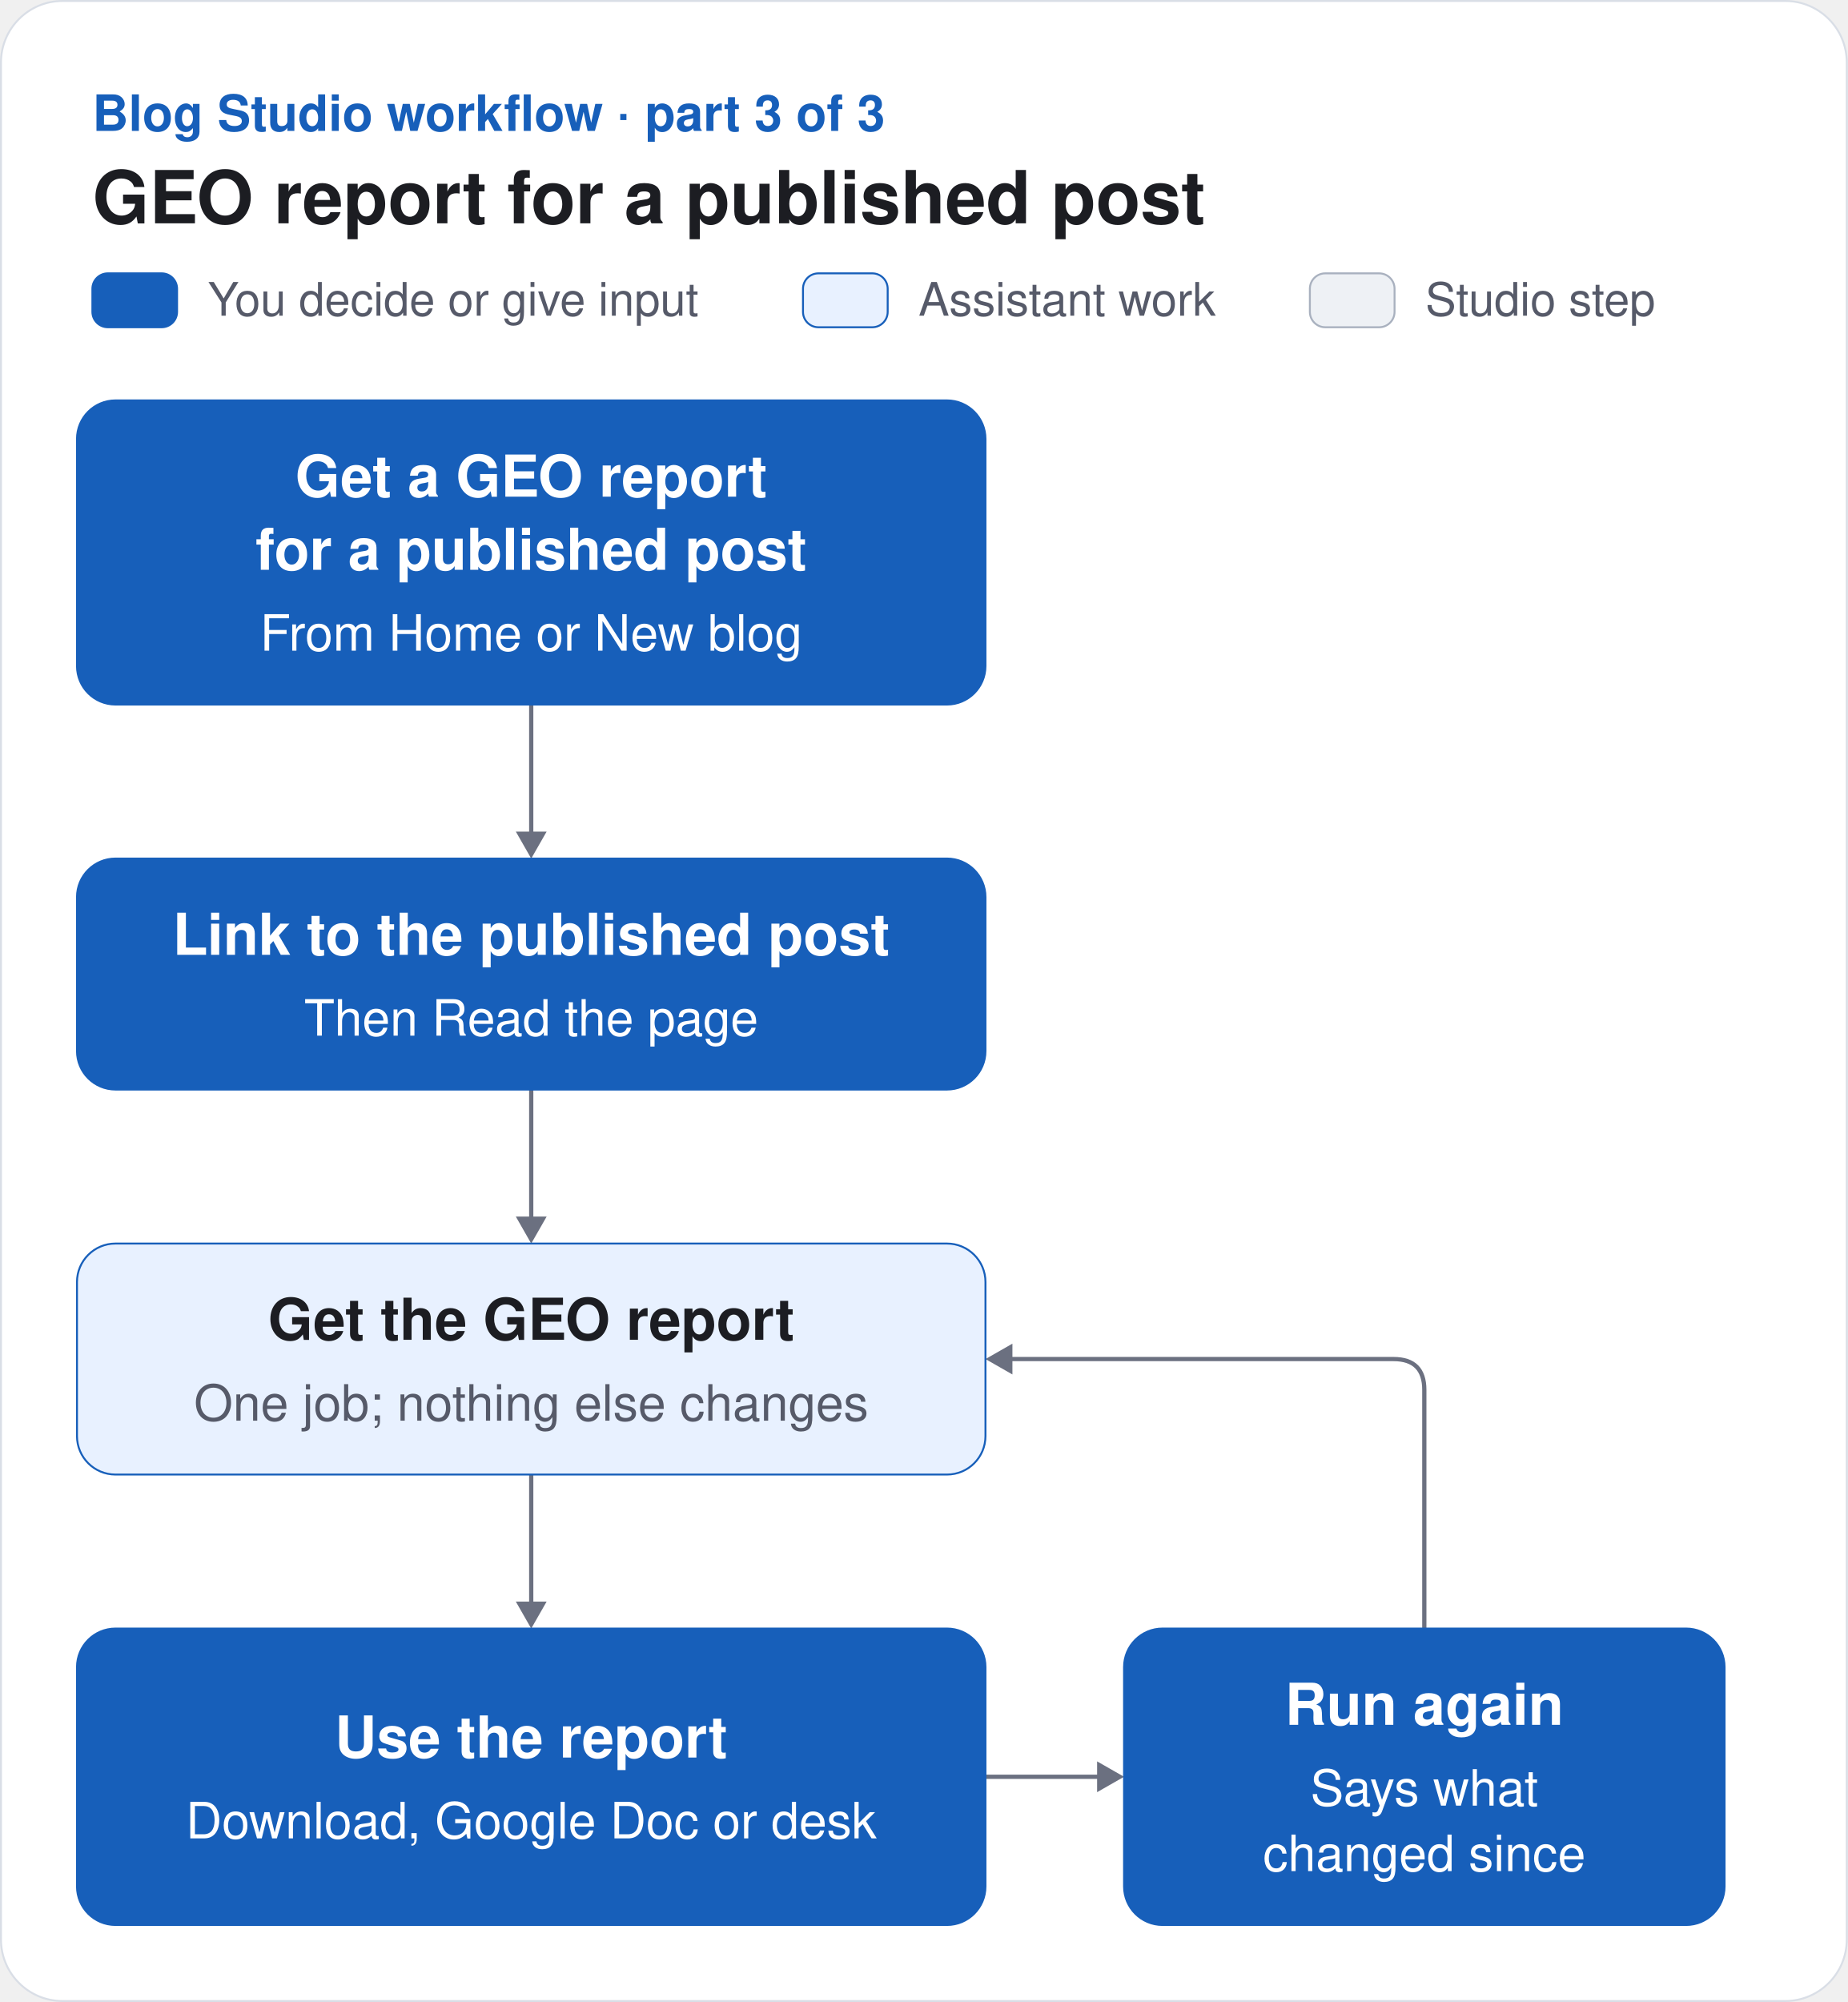
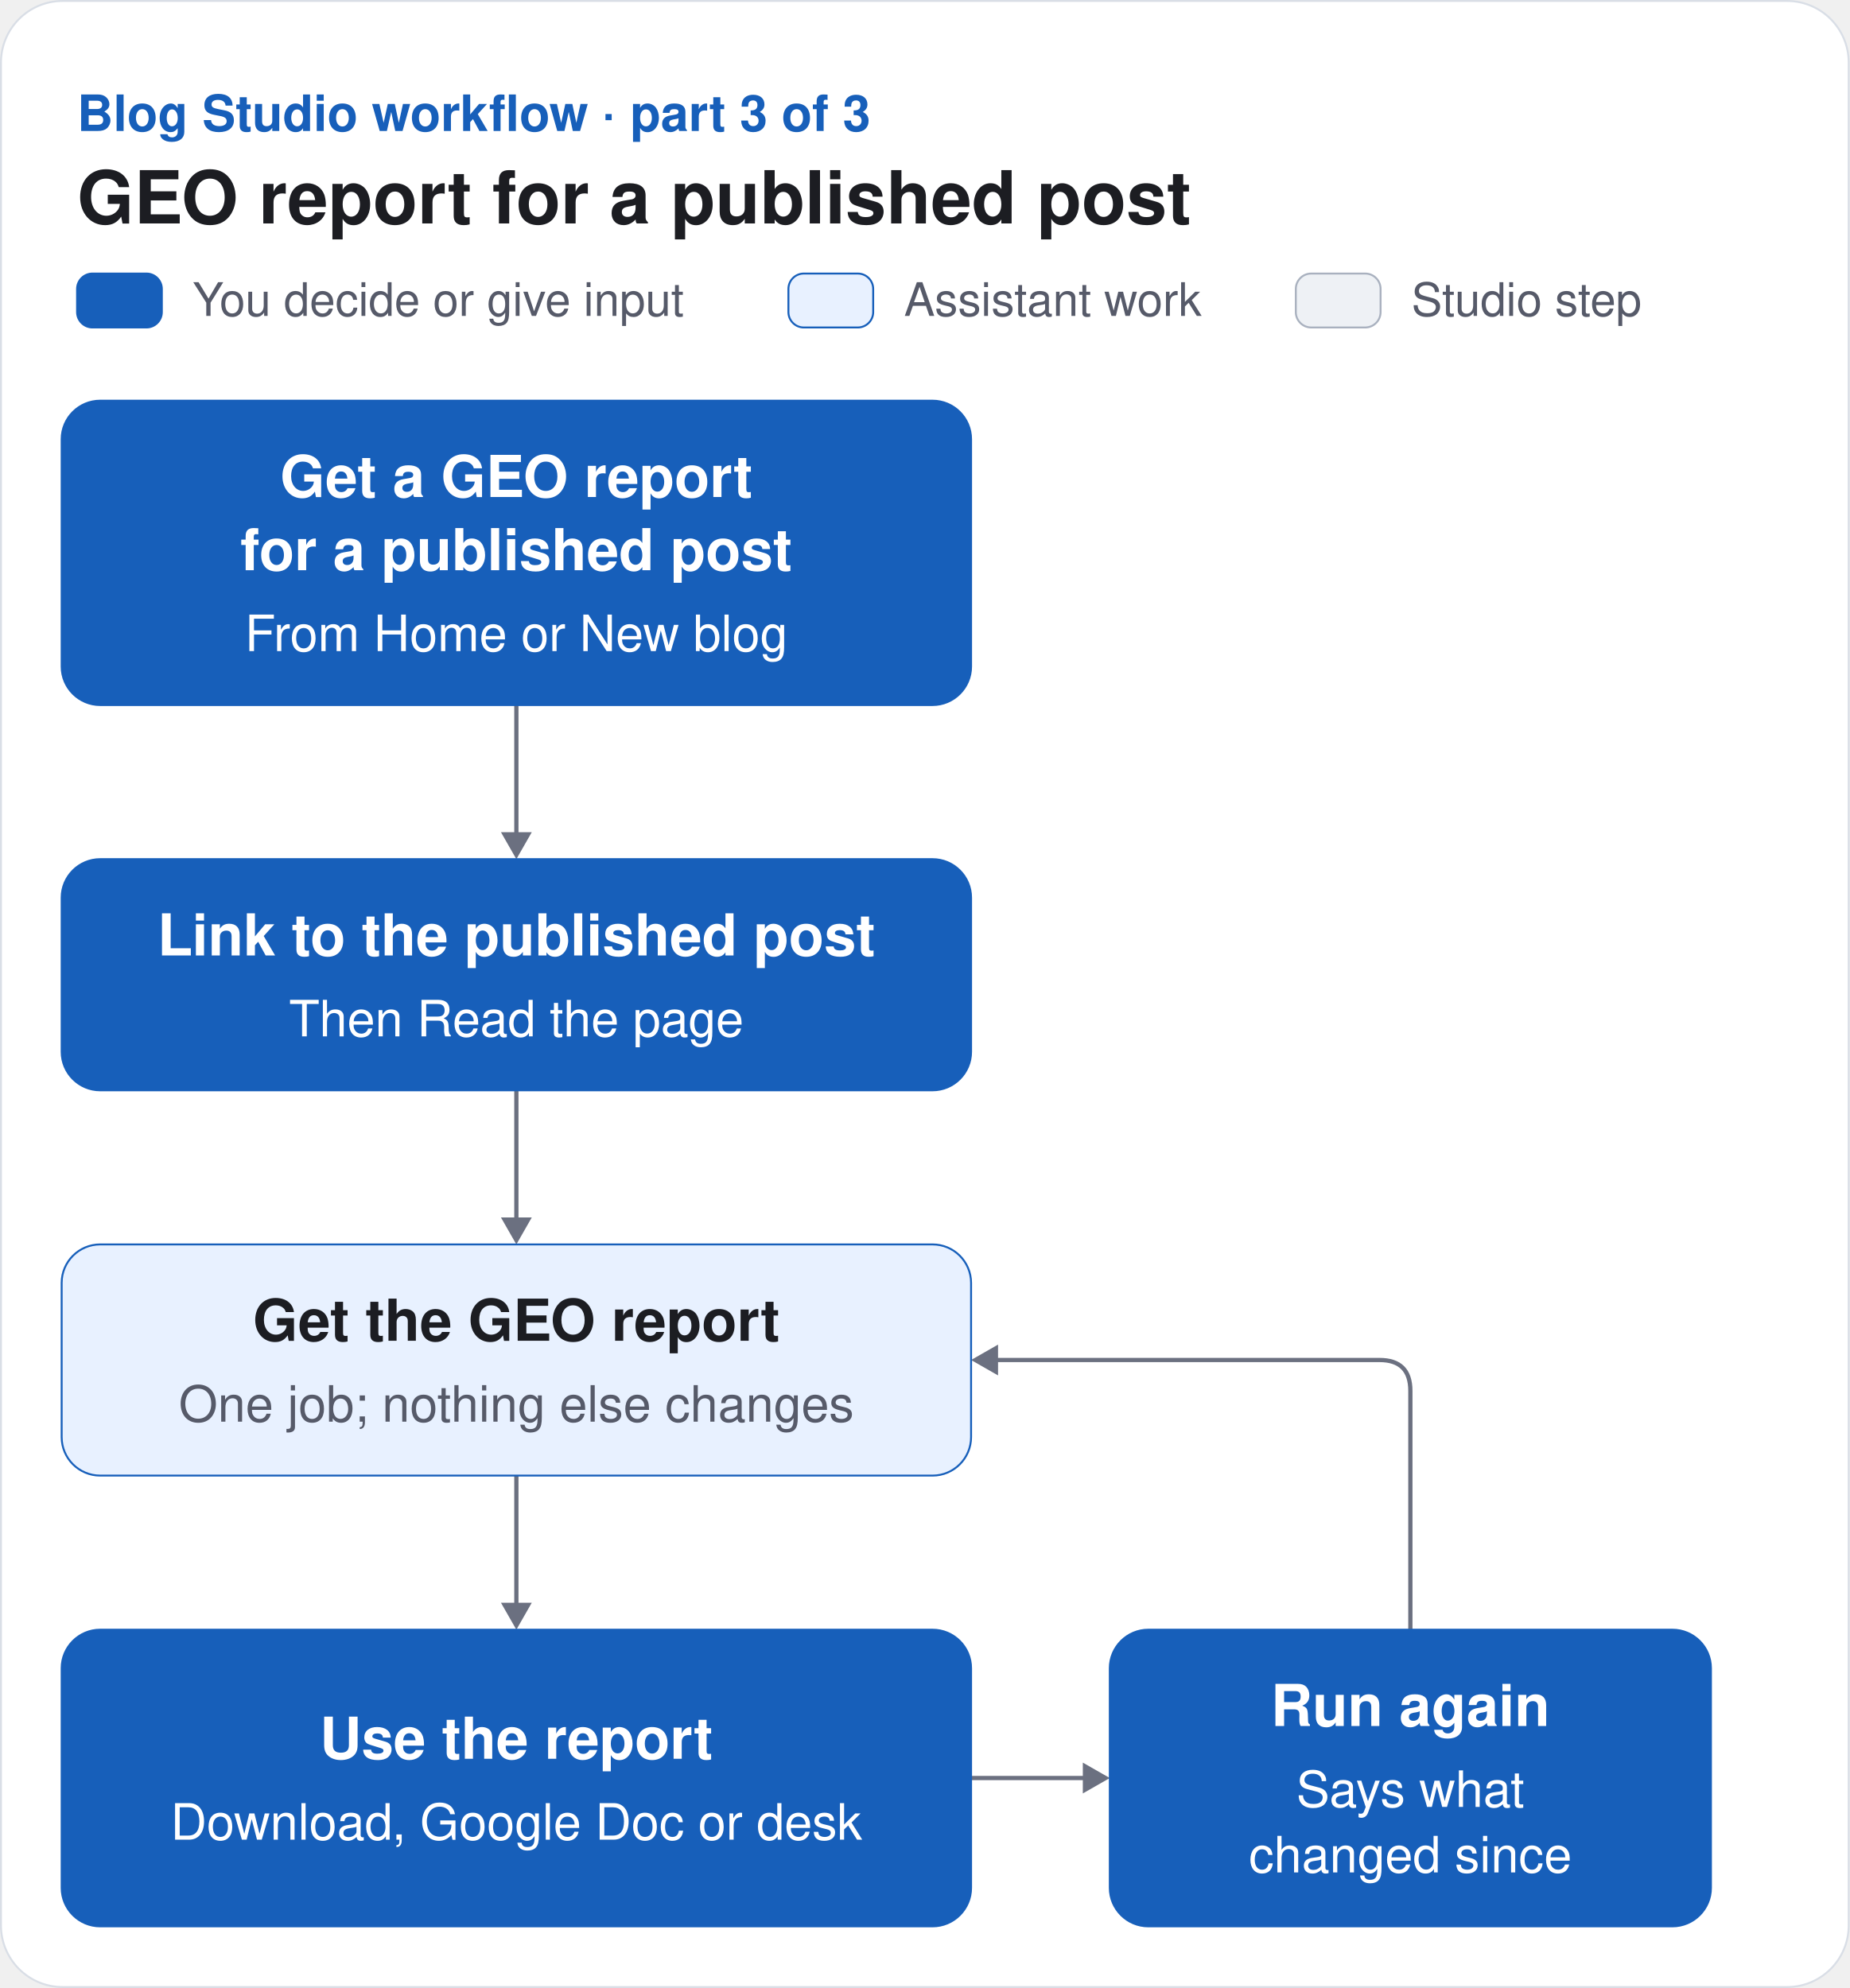
- <svg xmlns="http://www.w3.org/2000/svg" width="480" height="520" viewBox="0 0 480 520" role="img" aria-labelledby="title desc">
+ <svg xmlns="http://www.w3.org/2000/svg" width="480" height="516" viewBox="0 0 480 516" role="img" aria-labelledby="title desc">
  <style>svg{font-family:-apple-system,BlinkMacSystemFont,"SF Pro Text","Segoe UI",Helvetica,Arial,sans-serif}.title{font-weight:600}.bold{font-weight:700}.page,.you,.assistant,.studio{stroke-width:0.5}.wire{stroke-width:1.1}.page{fill:#ffffff;stroke:#d9dee6}.ink{fill:#1c1d22}.quiet{fill:#565a69}.accent-text{fill:#175fba}.you{fill:#175fba;stroke:#175fba}.you-text{fill:#ffffff}.assistant{fill:#e8f1ff;stroke:#175fba}.studio{fill:#eef1f5;stroke:#a9b1bf}.wire{fill:none;stroke:#6b7080}.tip{fill:#6b7080}@media (prefers-color-scheme:dark){.page{fill:#191f29;stroke:#39404d}.ink{fill:#f3f4f8}.quiet{fill:#abb0c0}.accent-text{fill:#9cc4ff}.you{fill:#9cc4ff;stroke:#9cc4ff}.you-text{fill:#151c29}.assistant{fill:#213653;stroke:#9cc4ff}.studio{fill:#262d39;stroke:#5d6576}.wire{fill:none;stroke:#9aa0b0}.tip{fill:#9aa0b0}}</style>
-   <rect x="0.25" y="0.25" width="479.5" height="519.5" rx="16" class="page" />
-   <text x="24" y="34" font-size="13" class="accent-text title" text-anchor="start">Blog Studio workflow · part 3 of 3</text>
-   <text x="24" y="58" font-size="19" class="ink bold" text-anchor="start">GEO report for a published post</text>
-   <rect x="24" y="71" width="22" height="14" rx="4" class="you" />
-   <text x="54" y="82" font-size="12" class="quiet" text-anchor="start">You decide or give input</text>
-   <rect x="208.598" y="71" width="22" height="14" rx="4" class="assistant" />
-   <text x="238.598" y="82" font-size="12" class="quiet" text-anchor="start">Assistant work</text>
-   <rect x="340.271" y="71" width="22" height="14" rx="4" class="studio" />
-   <text x="370.271" y="82" font-size="12" class="quiet" text-anchor="start">Studio step</text>
-   <path d="M138 183L138 217" class="wire" />
-   <path d="M138 223l-4 -7h8z" class="tip" />
-   <path d="M138 283L138 317" class="wire" />
-   <path d="M138 323l-4 -7h8z" class="tip" />
-   <path d="M138 383L138 417" class="wire" />
-   <path d="M138 423l-4 -7h8z" class="tip" />
-   <path d="M256 461.5L286 461.5" class="wire" />
-   <path d="M292 461.5l-7 -4v8z" class="tip" />
-   <path d="M370 423L370 361Q370 353 362 353L262 353" class="wire" />
-   <path d="M256 353l7 -4v8z" class="tip" />
-   <rect x="20" y="104" width="236" height="79" rx="10" class="you" />
-   <text x="138" y="129" font-size="15" class="you-text bold" text-anchor="middle">Get a GEO report</text>
-   <text x="138" y="148" font-size="15" class="you-text bold" text-anchor="middle">for a published post</text>
-   <text x="138" y="169" font-size="13" class="you-text" text-anchor="middle">From Home or New blog</text>
-   <rect x="20" y="223" width="236" height="60" rx="10" class="you" />
-   <text x="138" y="248" font-size="15" class="you-text bold" text-anchor="middle">Link to the published post</text>
-   <text x="138" y="269" font-size="13" class="you-text" text-anchor="middle">Then Read the page</text>
-   <rect x="20" y="323" width="236" height="60" rx="10" class="assistant" />
-   <text x="138" y="348" font-size="15" class="ink bold" text-anchor="middle">Get the GEO report</text>
-   <text x="138" y="369" font-size="13" class="quiet" text-anchor="middle">One job; nothing else changes</text>
-   <rect x="20" y="423" width="236" height="77" rx="10" class="you" />
-   <text x="138" y="456.5" font-size="15" class="you-text bold" text-anchor="middle">Use the report</text>
-   <text x="138" y="477.5" font-size="13" class="you-text" text-anchor="middle">Download, Google Doc or desk</text>
-   <rect x="292" y="423" width="156" height="77" rx="10" class="you" />
-   <text x="370" y="448" font-size="15" class="you-text bold" text-anchor="middle">Run again</text>
-   <text x="370" y="469" font-size="13" class="you-text" text-anchor="middle">Says what</text>
-   <text x="370" y="486" font-size="13" class="you-text" text-anchor="middle">changed since</text>
+   <rect x="0.25" y="0.25" width="479.5" height="515.5" rx="16" class="page" />
+   <text x="20" y="34" font-size="13" class="accent-text title" text-anchor="start">Blog Studio workflow · part 3 of 3</text>
+   <text x="20" y="58" font-size="19" class="ink bold" text-anchor="start">GEO report for a published post</text>
+   <rect x="20" y="71" width="22" height="14" rx="4" class="you" />
+   <text x="50" y="82" font-size="12" class="quiet" text-anchor="start">You decide or give input</text>
+   <rect x="204.598" y="71" width="22" height="14" rx="4" class="assistant" />
+   <text x="234.598" y="82" font-size="12" class="quiet" text-anchor="start">Assistant work</text>
+   <rect x="336.271" y="71" width="22" height="14" rx="4" class="studio" />
+   <text x="366.271" y="82" font-size="12" class="quiet" text-anchor="start">Studio step</text>
+   <path d="M134 183L134 217" class="wire" />
+   <path d="M134 223l-4 -7h8z" class="tip" />
+   <path d="M134 283L134 317" class="wire" />
+   <path d="M134 323l-4 -7h8z" class="tip" />
+   <path d="M134 383L134 417" class="wire" />
+   <path d="M134 423l-4 -7h8z" class="tip" />
+   <path d="M252 461.5L282 461.5" class="wire" />
+   <path d="M288 461.5l-7 -4v8z" class="tip" />
+   <path d="M366 423L366 361Q366 353 358 353L258 353" class="wire" />
+   <path d="M252 353l7 -4v8z" class="tip" />
+   <rect x="16" y="104" width="236" height="79" rx="10" class="you" />
+   <text x="134" y="129" font-size="15" class="you-text bold" text-anchor="middle">Get a GEO report</text>
+   <text x="134" y="148" font-size="15" class="you-text bold" text-anchor="middle">for a published post</text>
+   <text x="134" y="169" font-size="13" class="you-text" text-anchor="middle">From Home or New blog</text>
+   <rect x="16" y="223" width="236" height="60" rx="10" class="you" />
+   <text x="134" y="248" font-size="15" class="you-text bold" text-anchor="middle">Link to the published post</text>
+   <text x="134" y="269" font-size="13" class="you-text" text-anchor="middle">Then Read the page</text>
+   <rect x="16" y="323" width="236" height="60" rx="10" class="assistant" />
+   <text x="134" y="348" font-size="15" class="ink bold" text-anchor="middle">Get the GEO report</text>
+   <text x="134" y="369" font-size="13" class="quiet" text-anchor="middle">One job; nothing else changes</text>
+   <rect x="16" y="423" width="236" height="77" rx="10" class="you" />
+   <text x="134" y="456.5" font-size="15" class="you-text bold" text-anchor="middle">Use the report</text>
+   <text x="134" y="477.5" font-size="13" class="you-text" text-anchor="middle">Download, Google Doc or desk</text>
+   <rect x="288" y="423" width="156" height="77" rx="10" class="you" />
+   <text x="366" y="448" font-size="15" class="you-text bold" text-anchor="middle">Run again</text>
+   <text x="366" y="469" font-size="13" class="you-text" text-anchor="middle">Says what</text>
+   <text x="366" y="486" font-size="13" class="you-text" text-anchor="middle">changed since</text>
</svg>
